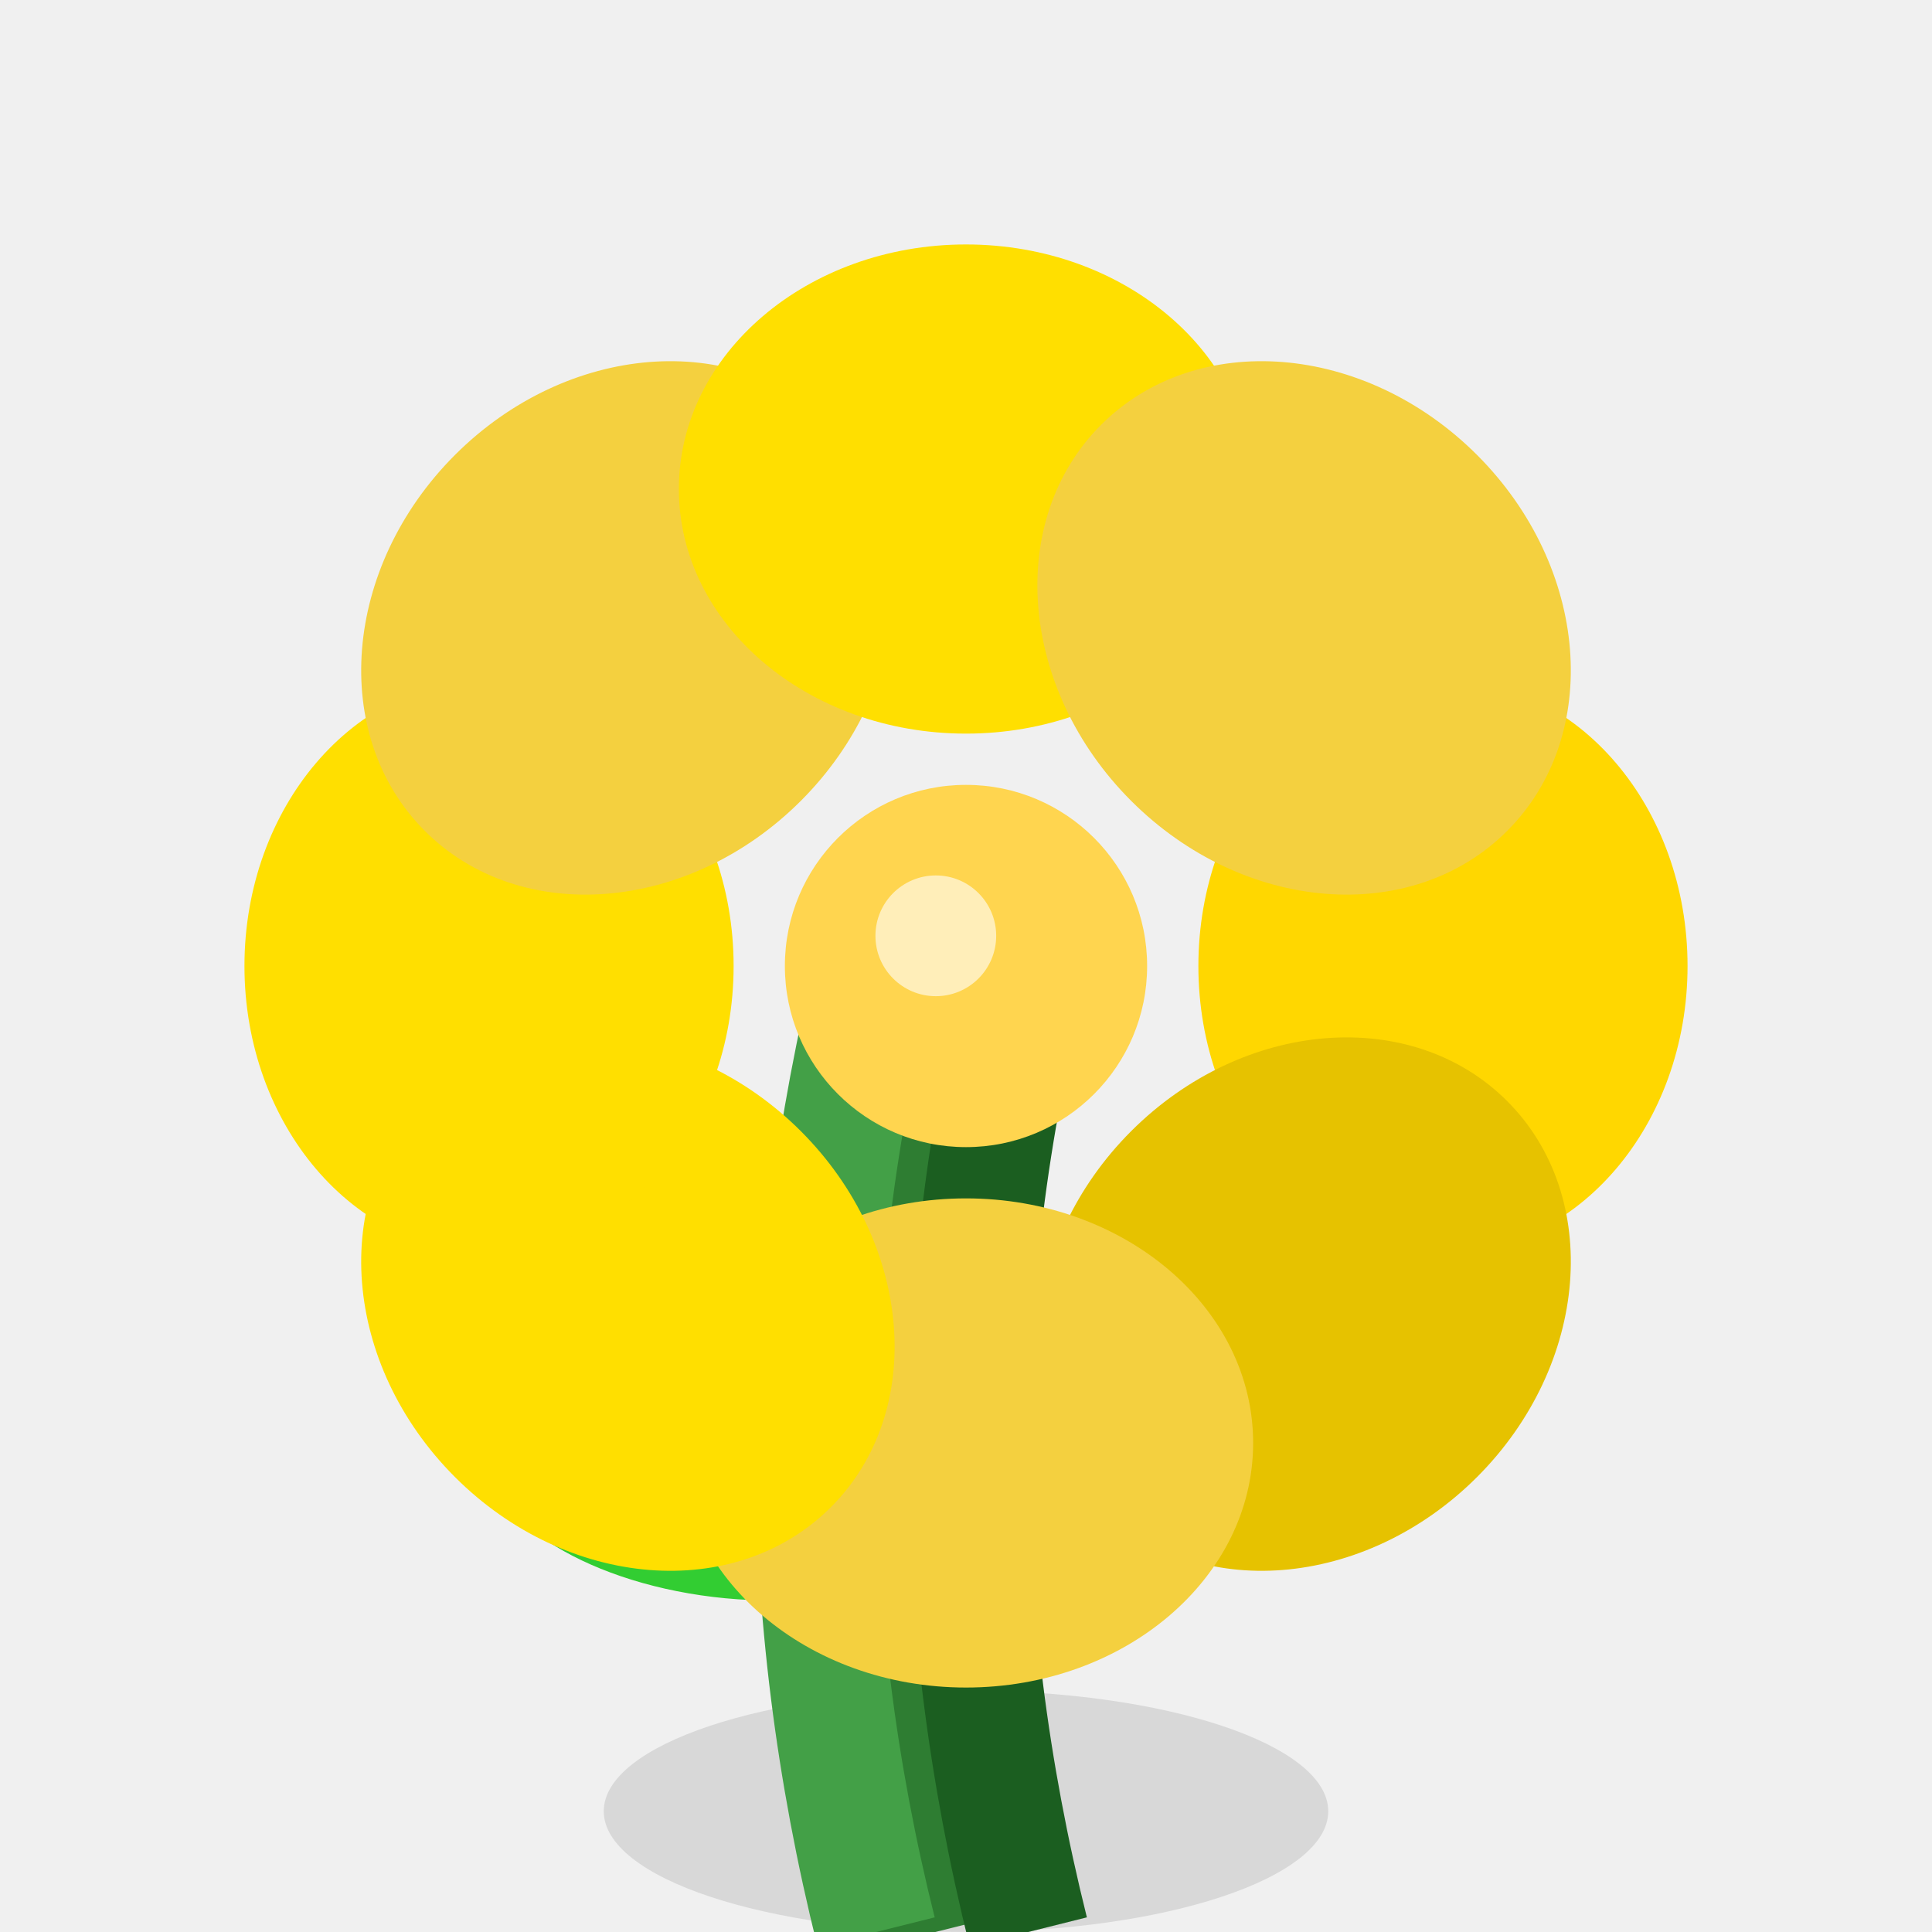
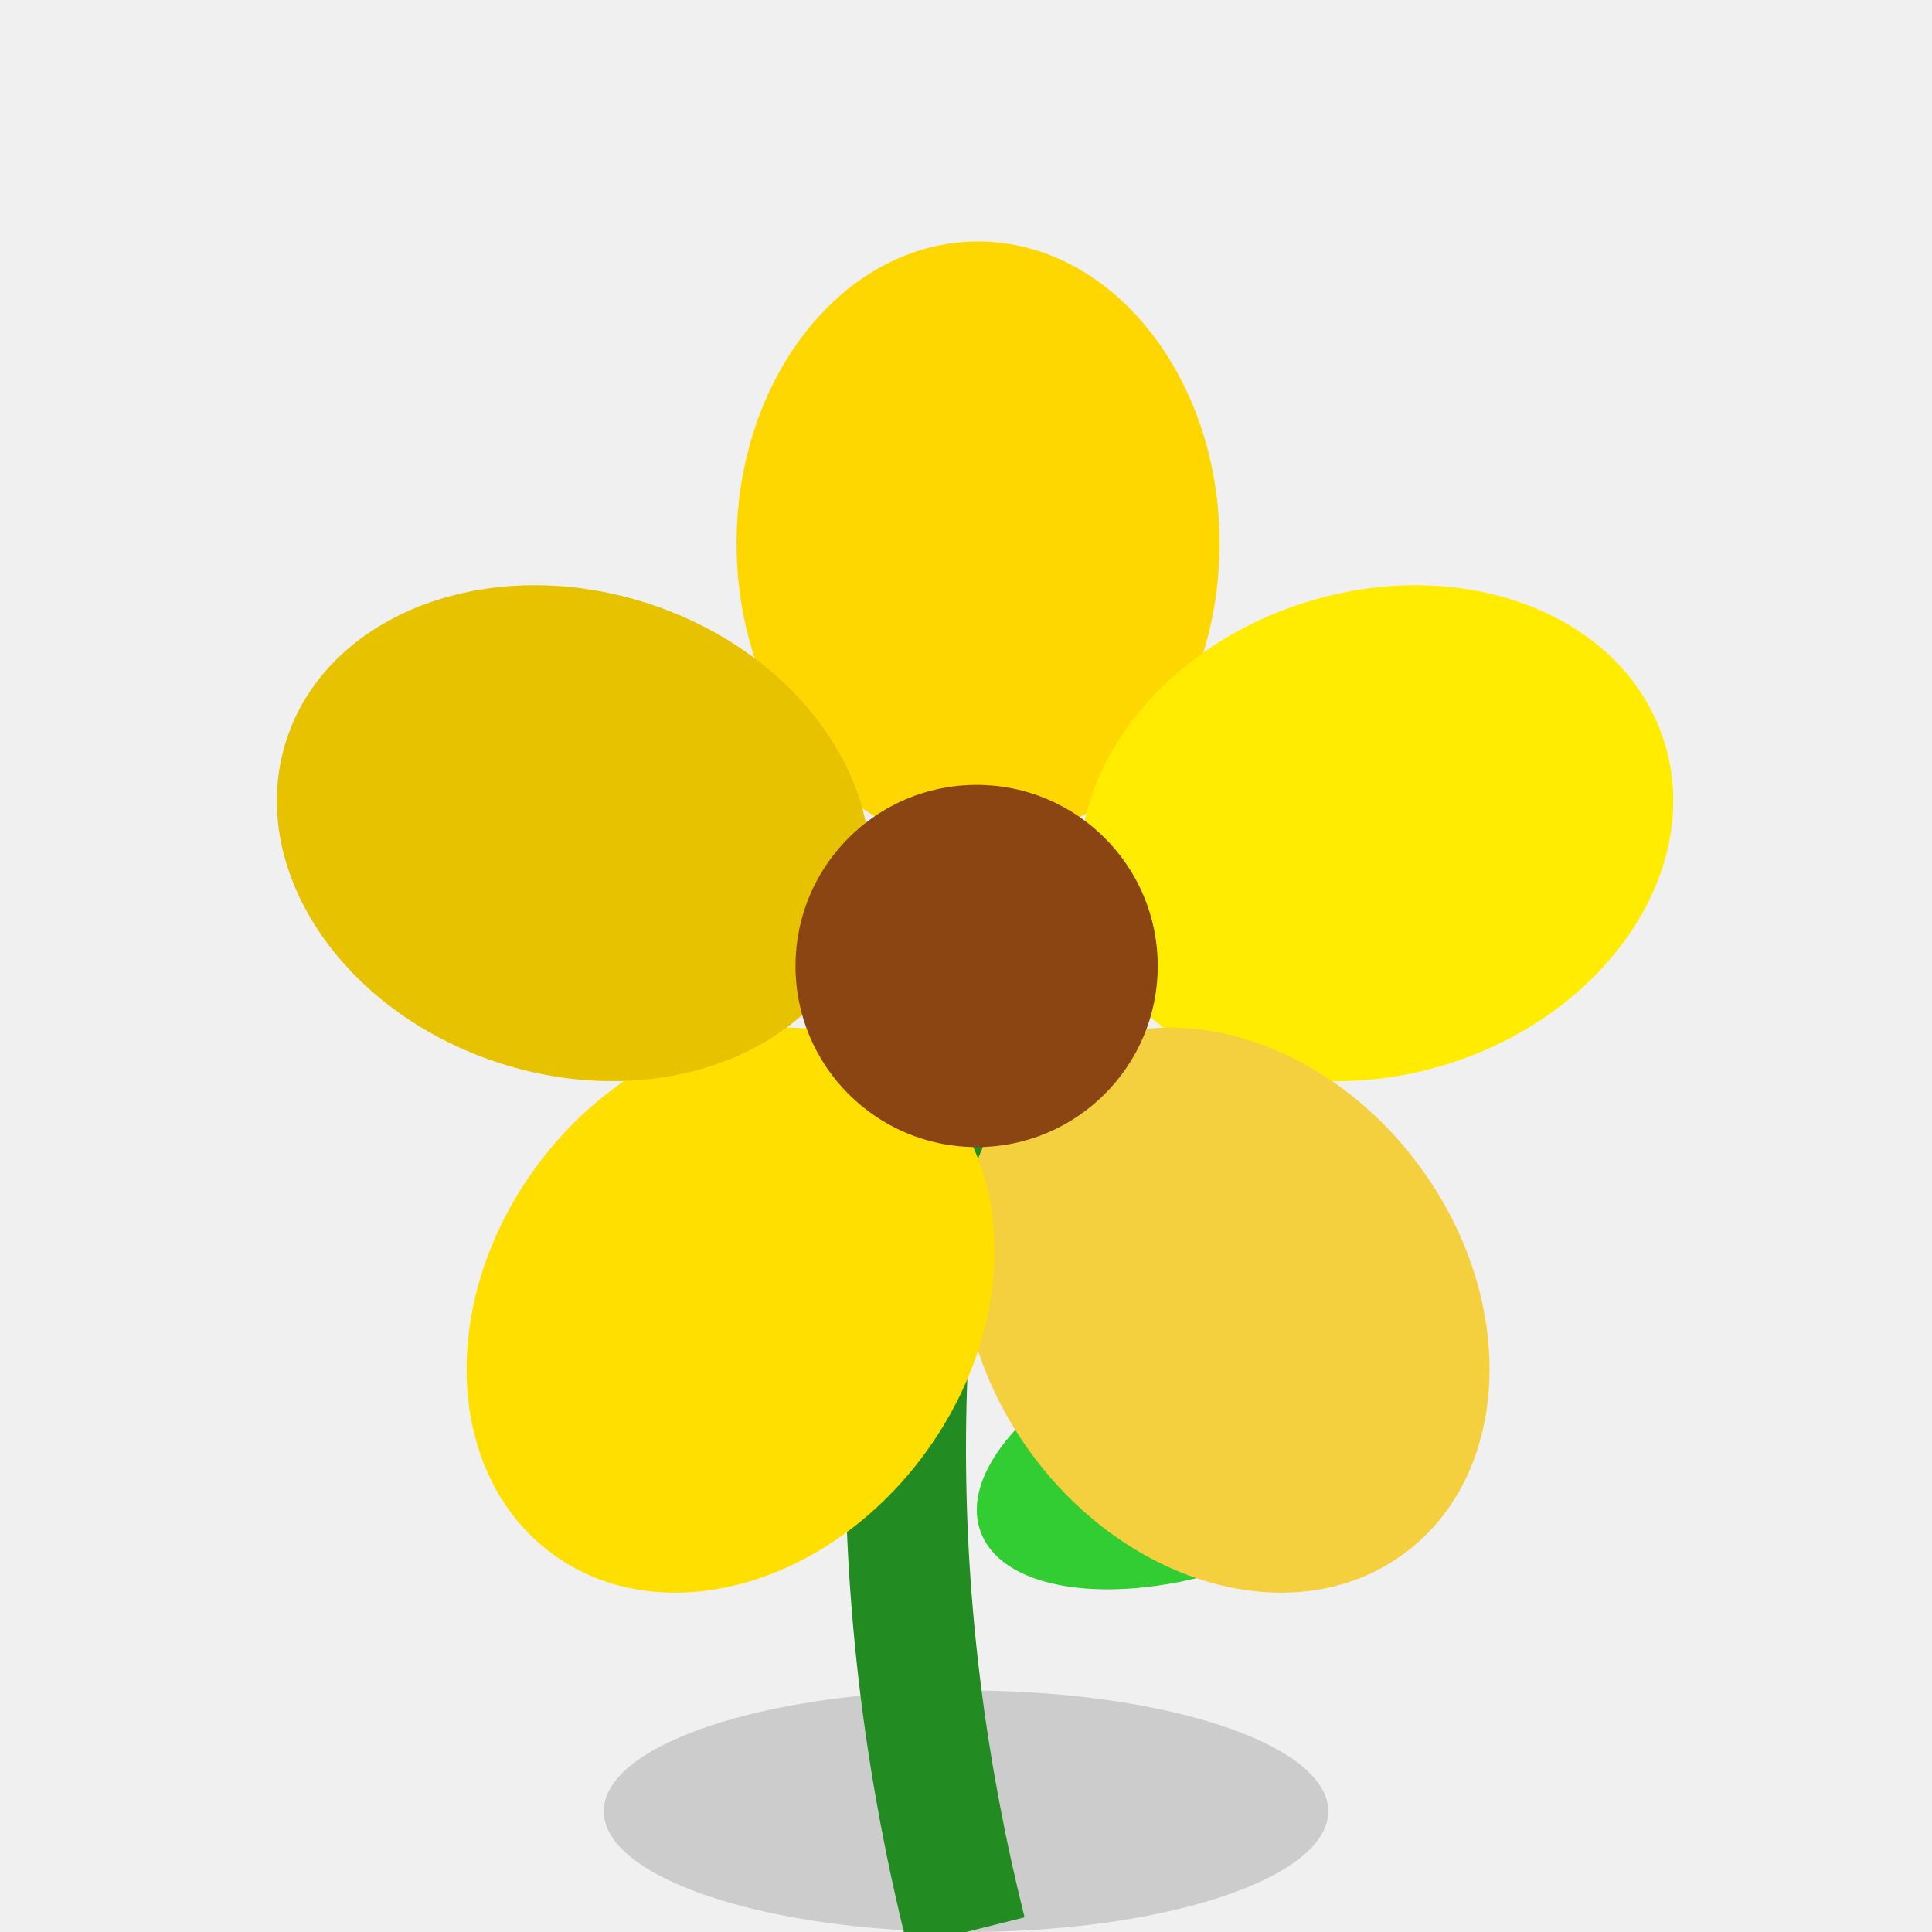
<svg xmlns="http://www.w3.org/2000/svg" width="32" height="32" viewBox="0 0 32 32">
-   <ellipse cx="16" cy="30" rx="6" ry="2" fill="rgba(0,0,0,0.1)" />
-   <path d="M15.492,32 Q13.492,24 15.492,16" stroke="#2e7d32" stroke-width="2" fill="none" />
-   <path d="M14.511,32 Q12.511,24 14.511,16" stroke="#43a047" stroke-width="2" fill="none" />
-   <path d="M17.032,32 Q15.032,24 17.032,16" stroke="#1b5e20" stroke-width="2" fill="none" />
-   <ellipse cx="12.052" cy="24.465" rx="4" ry="2" fill="#32cd32" transform="rotate(6.872923 12.05186 24.46458)" />
-   <ellipse cx="16.45" cy="24.49" rx="4" ry="2" fill="#3cb371" transform="rotate(-12.67663 16.44988 24.49031)" />
-   <ellipse cx="23.9" cy="16.0" rx="4.051" ry="4.756" fill="#ffd700" transform="rotate(0 23.9 16.0)" />
-   <ellipse cx="21.6" cy="21.6" rx="4.051" ry="4.756" fill="#e6c200" transform="rotate(45 21.6 21.6)" />
-   <ellipse cx="16.0" cy="23.9" rx="4.051" ry="4.756" fill="#f4d03f" transform="rotate(90 16.0 23.9)" />
-   <ellipse cx="10.4" cy="21.6" rx="4.051" ry="4.756" fill="#ffdf00" transform="rotate(135 10.4 21.6)" />
-   <ellipse cx="8.1" cy="16.0" rx="4.051" ry="4.756" fill="#ffdf00" transform="rotate(180 8.1 16.0)" />
-   <ellipse cx="10.4" cy="10.4" rx="4.051" ry="4.756" fill="#f4d03f" transform="rotate(225 10.4 10.4)" />
-   <ellipse cx="16.0" cy="8.1" rx="4.051" ry="4.756" fill="#ffdf00" transform="rotate(270 16.0 8.1)" />
-   <ellipse cx="21.6" cy="10.4" rx="4.051" ry="4.756" fill="#f4d03f" transform="rotate(315 21.6 10.4)" />
-   <circle cx="16" cy="16" r="3" fill="#ffd54f" />
-   <circle cx="15.5" cy="15.5" r="1" fill="#fff" opacity="0.6" />
+   <ellipse cx="16" cy="30" rx="6" ry="2" fill="rgba(0,0,0,0.15)" />
+   <path d="M16,32 Q14,24 16,16" stroke="#228b22" stroke-width="2" fill="none" />
+   <ellipse cx="20" cy="24" rx="4" ry="2" fill="#32cd32" transform="rotate(-20 20 24)" />
+   <ellipse cx="16.2" cy="9.0" rx="4" ry="5" fill="#ffd700" transform="rotate(0 16.2 9.0)" />
+   <ellipse cx="22.8" cy="13.8" rx="4" ry="5" fill="#ffec00" transform="rotate(72 22.8 13.8)" />
+   <ellipse cx="20.3" cy="21.7" rx="4" ry="5" fill="#f4d03f" transform="rotate(144 20.3 21.7)" />
+   <ellipse cx="12.1" cy="21.7" rx="4" ry="5" fill="#ffdf00" transform="rotate(216 12.1 21.7)" />
+   <ellipse cx="9.5" cy="13.8" rx="4" ry="5" fill="#e6c200" transform="rotate(288 9.5 13.8)" />
+   <circle cx="16.176" cy="16" r="3" fill="#8b4513" />
</svg>
